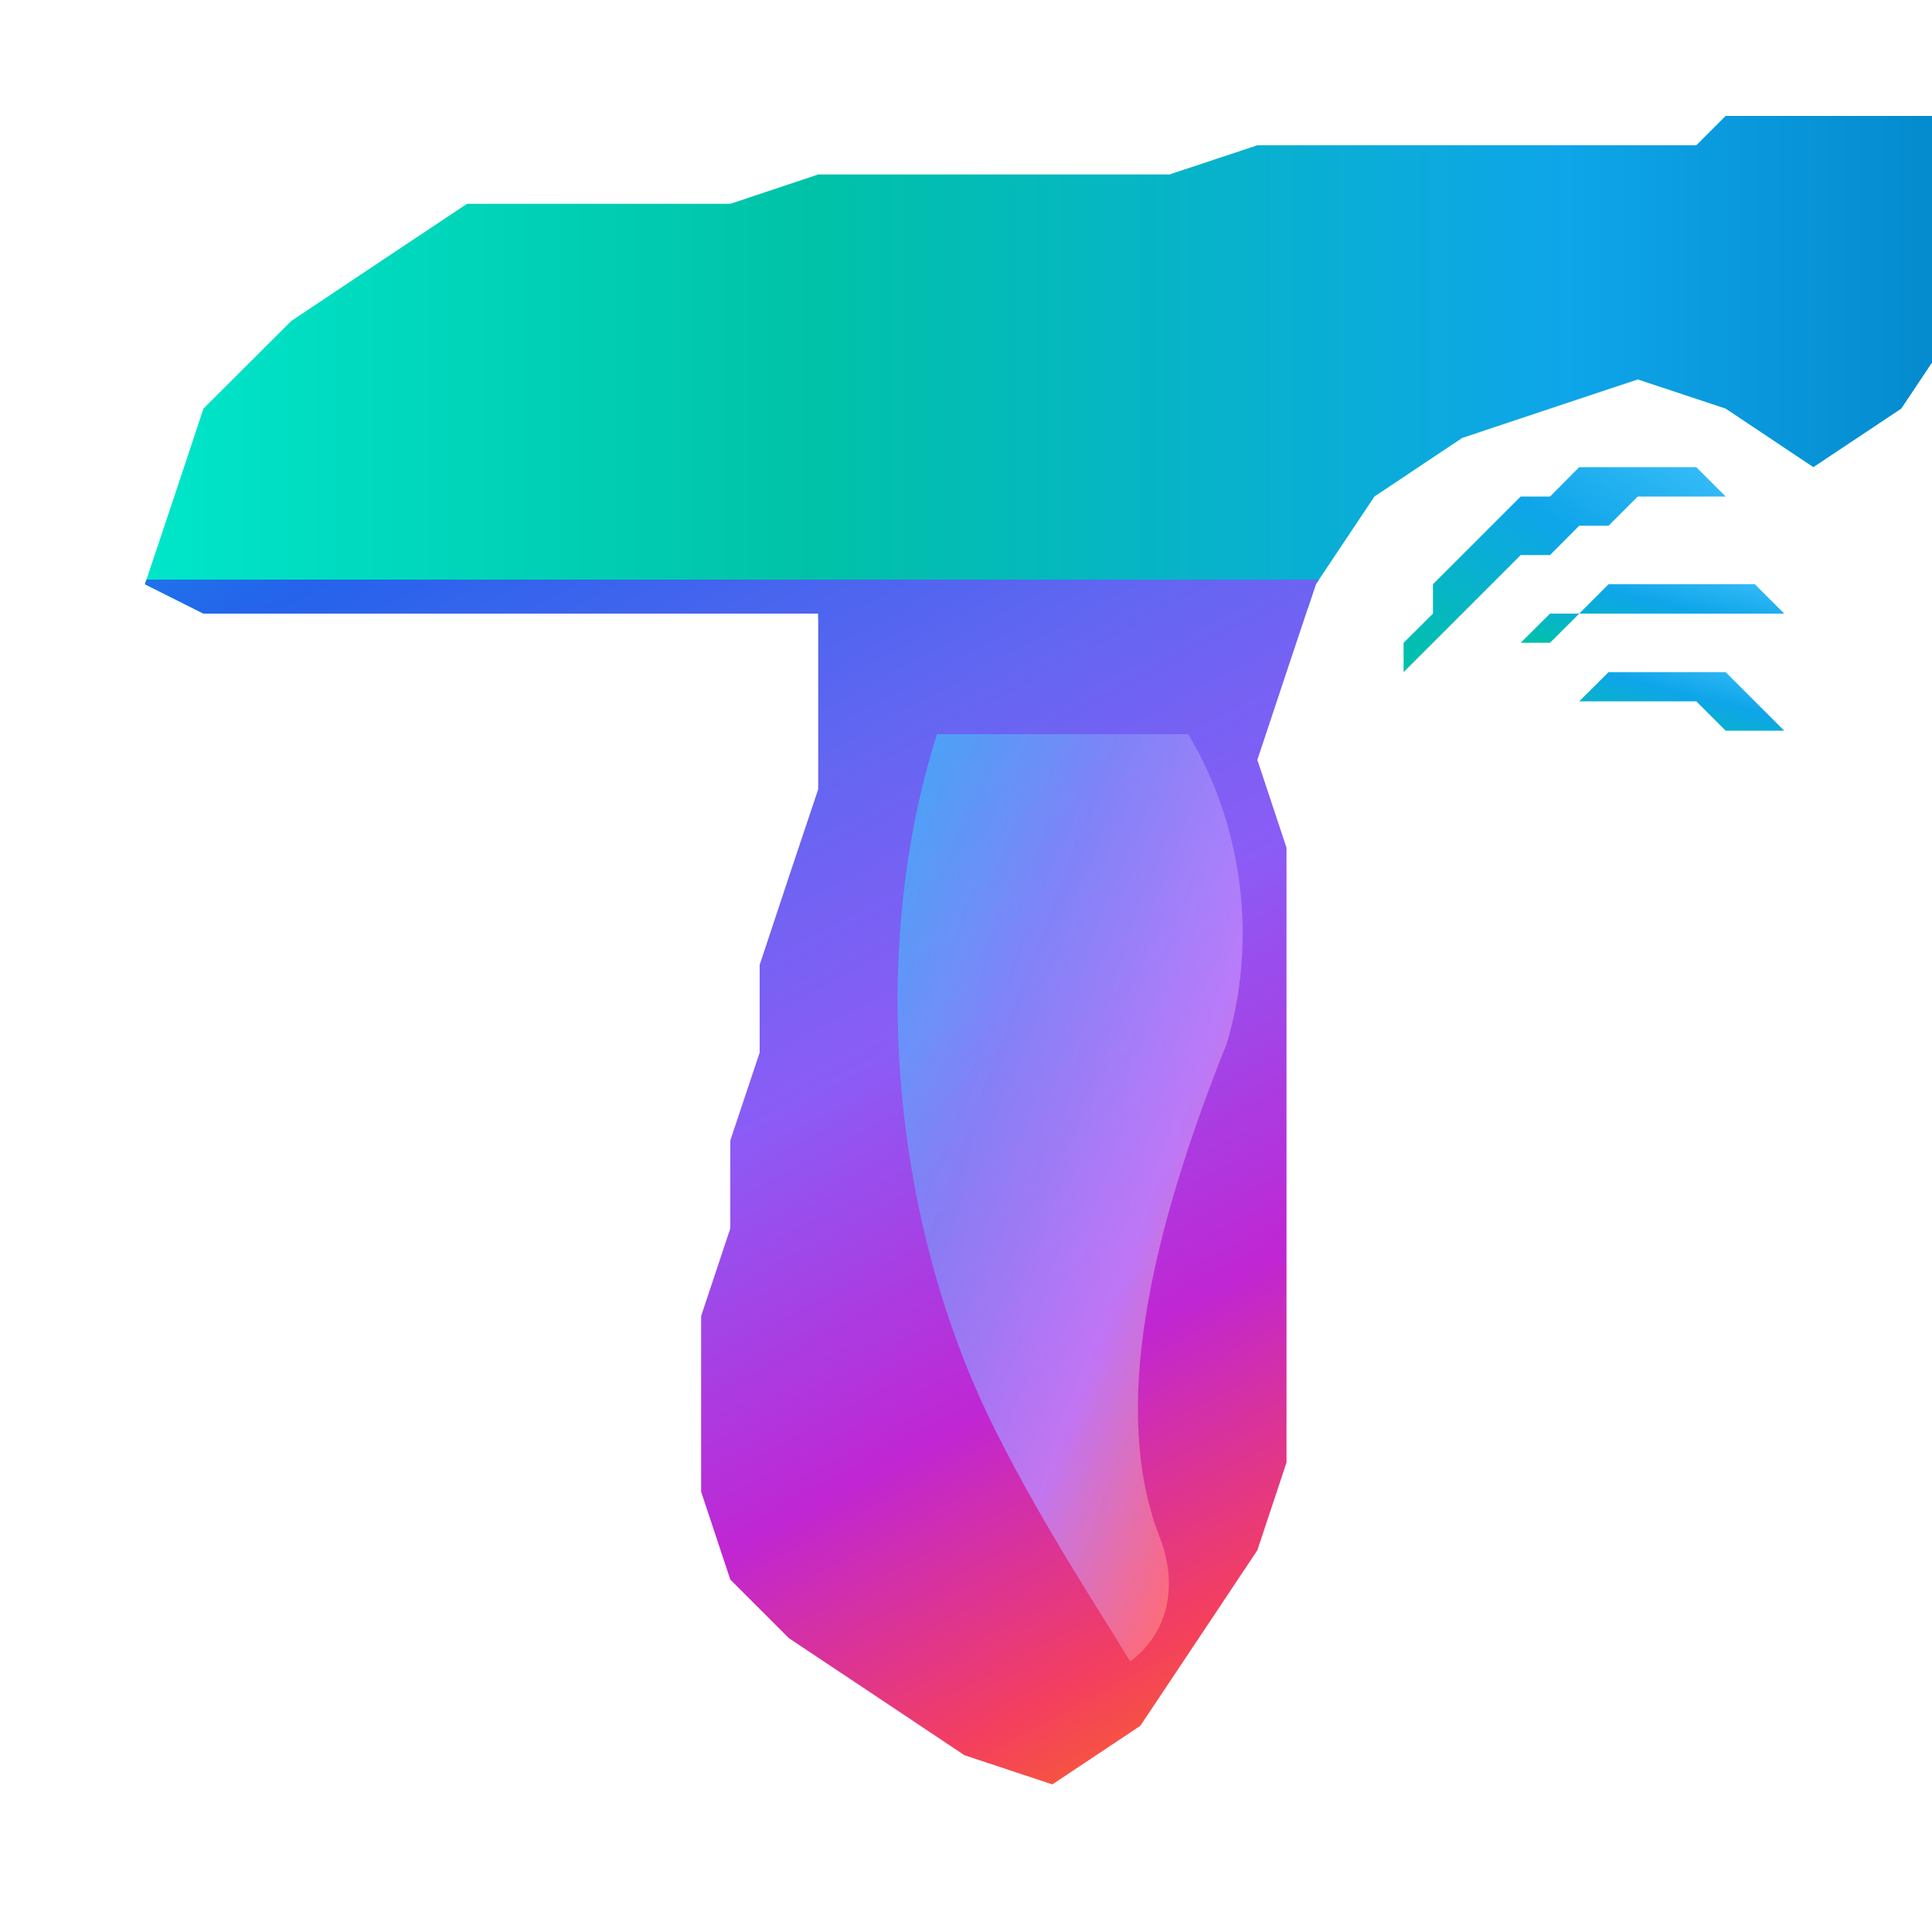
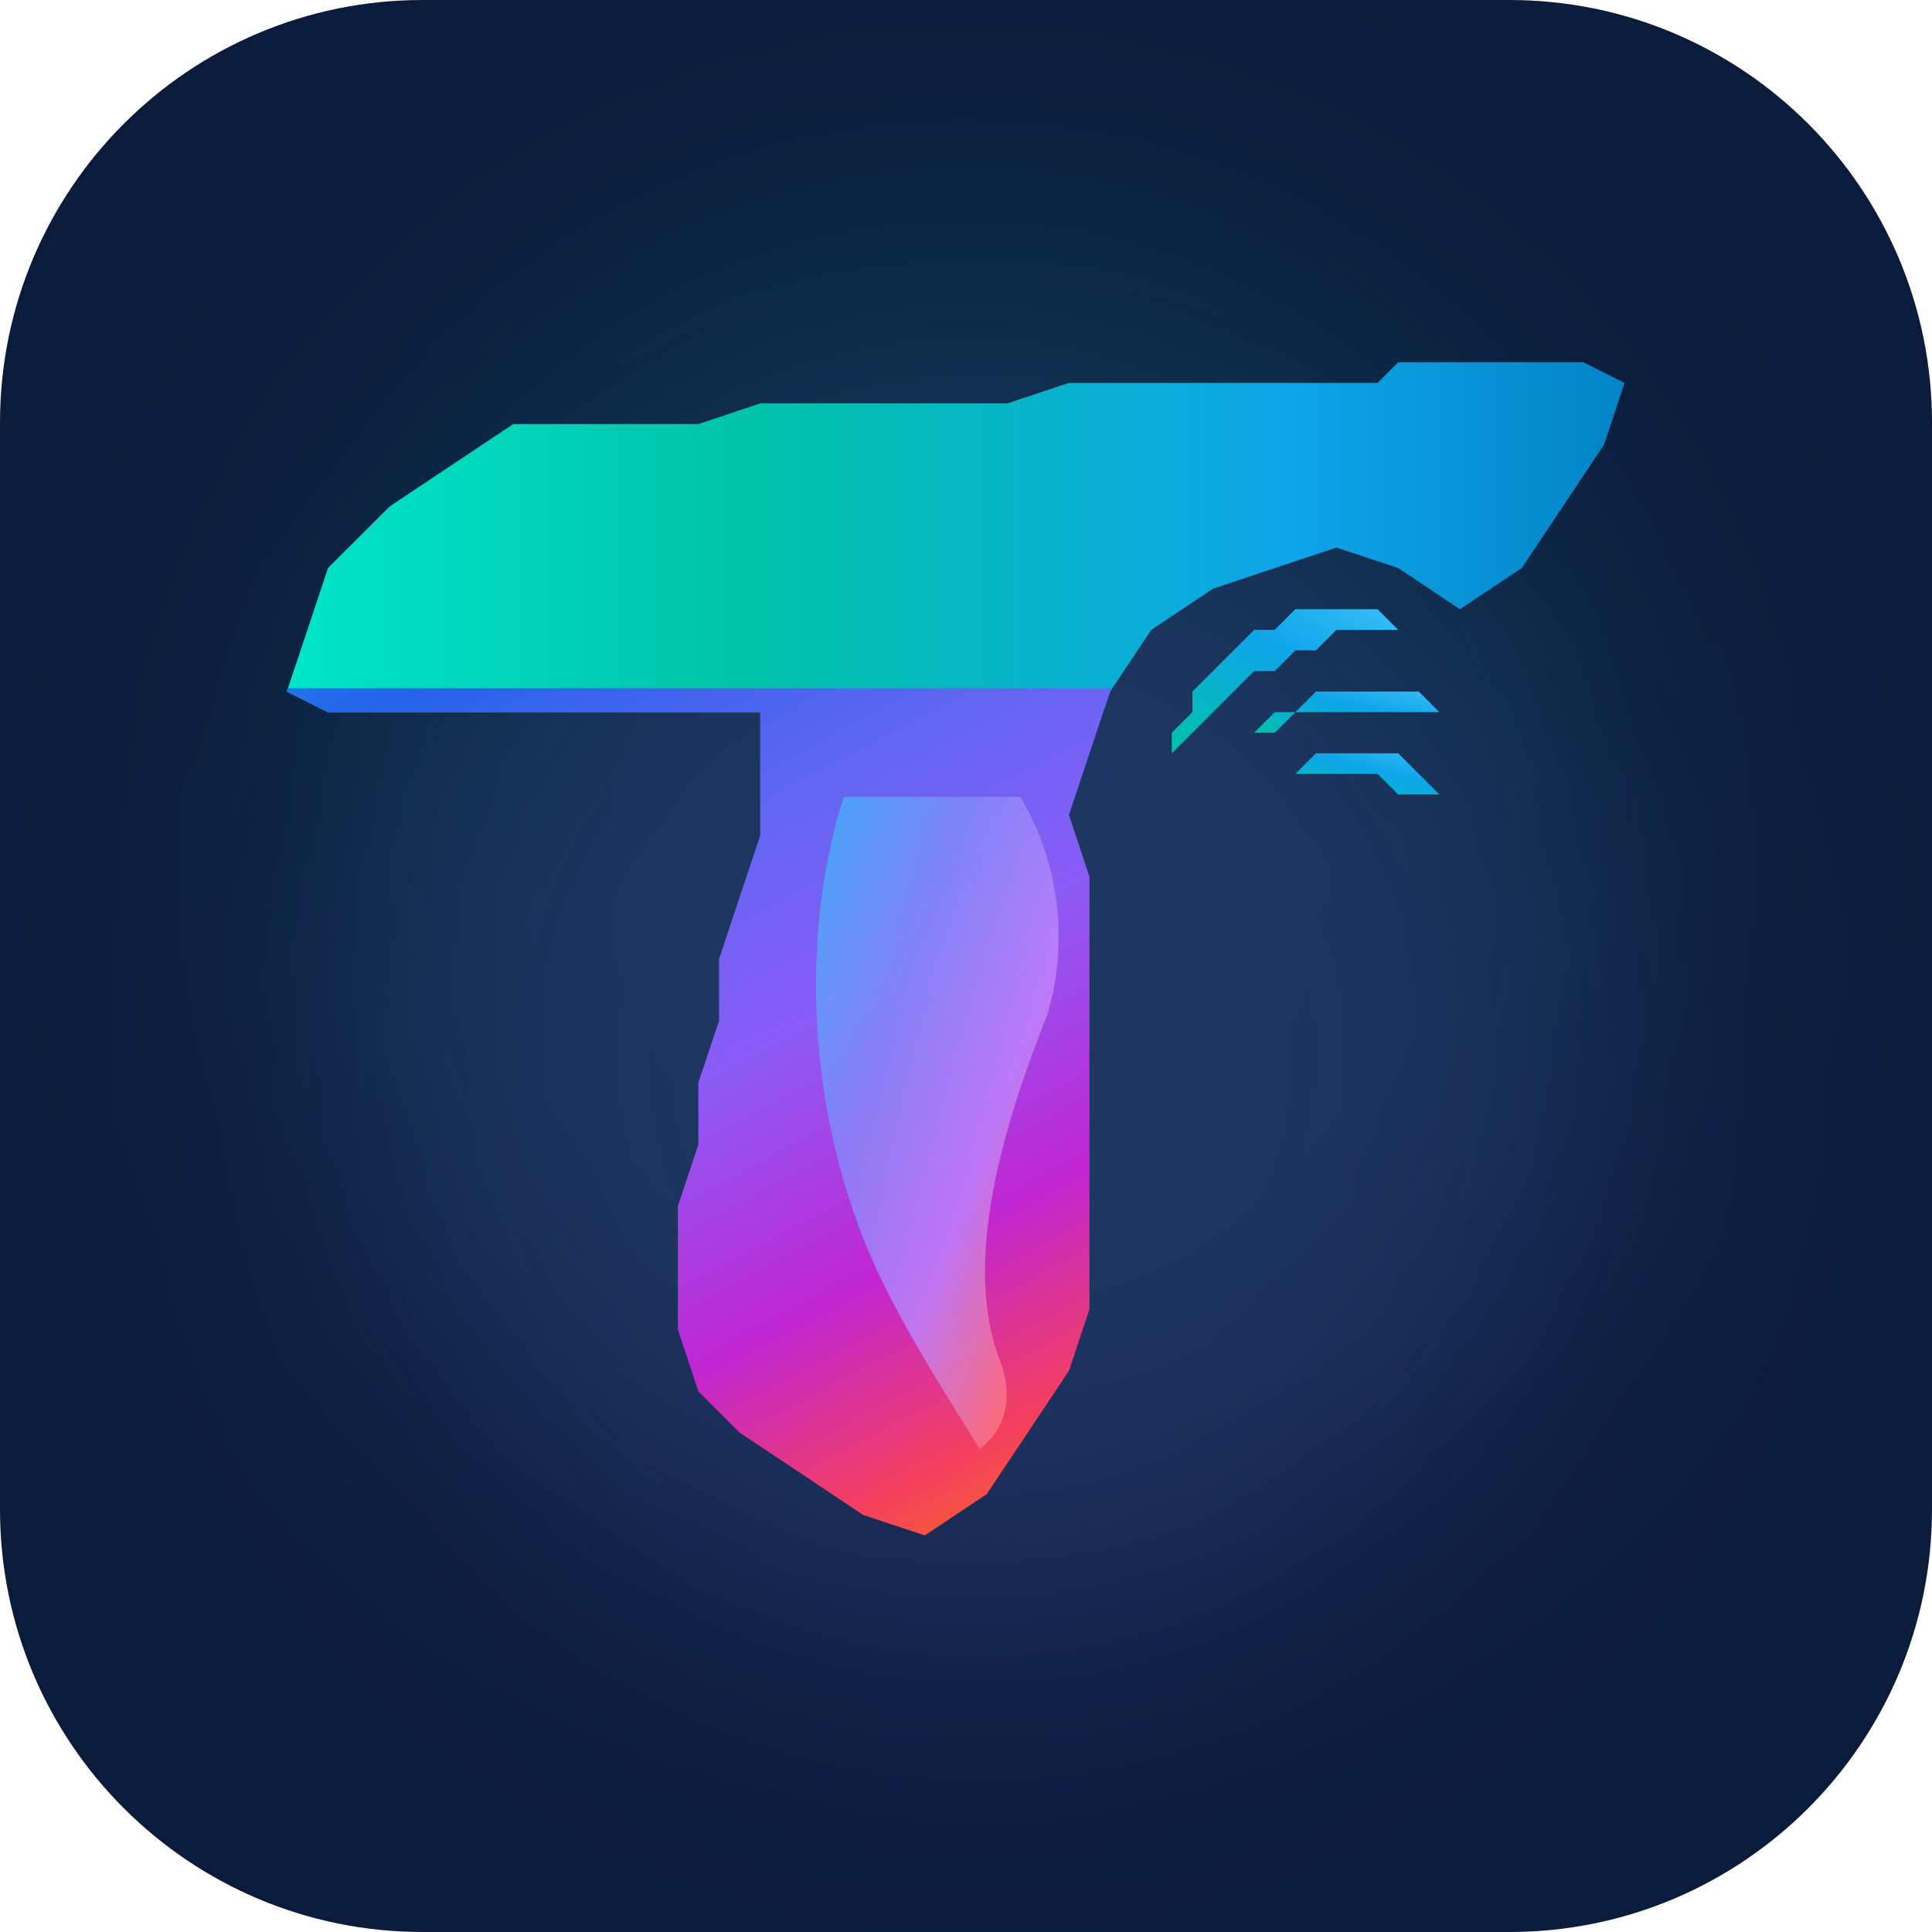
- <svg xmlns="http://www.w3.org/2000/svg" viewBox="0 0 100 100" width="120" height="120">
+ <svg xmlns="http://www.w3.org/2000/svg" viewBox="0 0 512 512" width="512" height="512">
  <defs>
-     <linearGradient id="sym-cbGrad" x1="0%" y1="0%" x2="100%" y2="0%">
+     <linearGradient id="app-cbGrad" x1="0%" y1="0%" x2="100%" y2="0%">
      <stop offset="0%" stop-color="#00E5C9" />
      <stop offset="35%" stop-color="#00C2A8" />
      <stop offset="75%" stop-color="#0EA5E9" />
      <stop offset="100%" stop-color="#0284C7" />
    </linearGradient>
-     <linearGradient id="sym-stemGrad" x1="15%" y1="0%" x2="75%" y2="100%">
+     <linearGradient id="app-stemGrad" x1="15%" y1="0%" x2="75%" y2="100%">
      <stop offset="0%" stop-color="#0EA5E9" />
      <stop offset="18%" stop-color="#2563EB" />
      <stop offset="38%" stop-color="#6366F1" />
      <stop offset="52%" stop-color="#8B5CF6" />
      <stop offset="70%" stop-color="#C026D3" />
      <stop offset="84%" stop-color="#F43F5E" />
      <stop offset="94%" stop-color="#F97316" />
      <stop offset="100%" stop-color="#F59E0B" />
    </linearGradient>
-     <linearGradient id="sym-foldGrad" x1="0%" y1="0%" x2="100%" y2="100%">
+     <linearGradient id="app-foldGrad" x1="0%" y1="0%" x2="100%" y2="100%">
      <stop offset="0%" stop-color="#38BDF8" stop-opacity="0.8" />
      <stop offset="32%" stop-color="#818CF8" stop-opacity="0.85" />
      <stop offset="62%" stop-color="#C084FC" stop-opacity="0.9" />
      <stop offset="85%" stop-color="#FB7185" stop-opacity="0.95" />
      <stop offset="100%" stop-color="#FBBF24" />
    </linearGradient>
-     <linearGradient id="sym-splashGrad" x1="0%" y1="100%" x2="100%" y2="0%">
+     <linearGradient id="app-splashGrad" x1="0%" y1="100%" x2="100%" y2="0%">
      <stop offset="0%" stop-color="#00C2A8" />
      <stop offset="60%" stop-color="#0EA5E9" />
      <stop offset="100%" stop-color="#38BDF8" />
    </linearGradient>
-     <linearGradient id="sym-textGrad" x1="0%" y1="0%" x2="100%" y2="0%">
+     <linearGradient id="app-textGrad" x1="0%" y1="0%" x2="100%" y2="0%">
      <stop offset="0%" stop-color="#FFFFFF" />
      <stop offset="100%" stop-color="#F8FAFC" />
    </linearGradient>
-     <clipPath id="sym-cbClip">
+     <clipPath id="app-cbClip">
      <path d="M 0 0 L 100 0 L 100 24.5 L 68 24.5 L 56 26 L 33 26 L 0 26 Z" />
    </clipPath>
-     <clipPath id="sym-stemClip">
+     <clipPath id="app-stemClip">
      <path d="M 0 24 L 100 24 L 100 90 L 0 90 Z" />
    </clipPath>
  </defs>
-   <g id="sym-symbol" transform="translate(7.5, 6)">
-     <path d="M 81.82 0.00 L 86.36 0.00 L 90.91 0.00 L 95.45 0.00 L 98.48 1.52 L 96.97 6.06 L 93.94 10.61 L 90.91 15.15 L 86.36 18.18 L 81.82 15.15 L 77.27 13.64 L 72.73 15.15 L 68.18 16.67 L 63.64 19.70 L 60.61 24.24 L 59.09 28.79 L 57.58 33.33 L 59.09 37.88 L 59.09 42.42 L 59.09 46.97 L 59.09 51.52 L 59.09 56.06 L 59.09 60.61 L 59.09 65.15 L 59.09 69.70 L 57.58 74.24 L 54.55 78.79 L 51.52 83.33 L 46.97 86.36 L 42.42 84.85 L 37.88 81.82 L 33.33 78.79 L 30.30 75.76 L 28.79 71.21 L 28.79 66.67 L 28.79 62.12 L 30.30 57.58 L 30.30 53.03 L 31.82 48.48 L 31.82 43.94 L 33.33 39.39 L 34.85 34.85 L 34.85 30.30 L 34.85 25.76 L 30.30 25.76 L 25.76 25.76 L 21.21 25.76 L 16.67 25.76 L 12.12 25.76 L 7.58 25.76 L 3.03 25.76 L 0.00 24.24 L 1.52 19.70 L 3.03 15.15 L 7.58 10.61 L 12.12 7.58 L 16.67 4.55 L 21.21 4.55 L 25.76 4.55 L 30.30 4.55 L 34.85 3.03 L 39.39 3.03 L 43.94 3.03 L 48.48 3.03 L 53.03 3.03 L 57.58 1.52 L 62.12 1.52 L 66.67 1.52 L 71.21 1.52 L 75.76 1.52 L 80.30 1.52 Z" fill="url(#sym-cbGrad)" clip-path="url(#sym-cbClip)" />
-     <path d="M 81.82 0.00 L 86.36 0.00 L 90.91 0.00 L 95.45 0.00 L 98.48 1.52 L 96.97 6.06 L 93.94 10.61 L 90.91 15.15 L 86.36 18.18 L 81.82 15.15 L 77.27 13.64 L 72.73 15.15 L 68.18 16.67 L 63.64 19.70 L 60.61 24.24 L 59.09 28.79 L 57.58 33.33 L 59.09 37.88 L 59.09 42.42 L 59.09 46.97 L 59.09 51.52 L 59.09 56.06 L 59.09 60.61 L 59.09 65.15 L 59.09 69.70 L 57.58 74.24 L 54.55 78.79 L 51.52 83.33 L 46.97 86.36 L 42.42 84.85 L 37.88 81.82 L 33.33 78.79 L 30.30 75.76 L 28.79 71.21 L 28.79 66.67 L 28.79 62.12 L 30.30 57.58 L 30.30 53.03 L 31.82 48.48 L 31.82 43.94 L 33.33 39.39 L 34.85 34.85 L 34.85 30.30 L 34.85 25.76 L 30.30 25.76 L 25.76 25.76 L 21.21 25.76 L 16.67 25.76 L 12.12 25.76 L 7.58 25.76 L 3.03 25.76 L 0.00 24.24 L 1.52 19.70 L 3.03 15.15 L 7.58 10.61 L 12.12 7.58 L 16.67 4.55 L 21.21 4.55 L 25.76 4.55 L 30.30 4.55 L 34.85 3.03 L 39.39 3.03 L 43.94 3.03 L 48.48 3.03 L 53.03 3.03 L 57.58 1.52 L 62.12 1.52 L 66.67 1.52 L 71.21 1.52 L 75.76 1.52 L 80.30 1.52 Z" fill="url(#sym-stemGrad)" clip-path="url(#sym-stemClip)" />
-     <path d="M 41 32 C 37.5 43, 38.5 57, 44 68 C 46.5 73, 49.5 77.5, 51 80 C 53 78.5, 53.5 76, 52.5 73.5 C 50 67, 52 58, 56 48 C 57.5 43, 57 37, 54 32 C 49 32, 45 32, 41 32 Z" fill="url(#sym-foldGrad)" opacity="0.92" />
-     <path d="M 74.24 18.18 L 75.76 18.18 L 77.27 18.18 L 78.79 18.18 L 80.30 18.18 L 81.82 19.70 L 80.30 19.70 L 78.79 19.70 L 77.27 19.70 L 75.76 21.21 L 74.24 21.21 L 72.73 22.73 L 71.21 22.73 L 69.70 24.24 L 68.18 25.76 L 66.67 27.27 L 65.15 28.79 L 65.15 27.27 L 66.67 25.76 L 66.67 24.24 L 68.18 22.73 L 69.70 21.21 L 71.21 19.70 L 72.73 19.70 Z" fill="url(#sym-splashGrad)" />
-     <path d="M 75.76 24.24 L 77.27 24.24 L 78.79 24.24 L 80.30 24.24 L 81.82 24.24 L 83.33 24.24 L 84.85 25.76 L 83.33 25.76 L 81.82 25.76 L 80.30 25.76 L 78.79 25.76 L 77.27 25.76 L 75.76 25.76 L 74.24 25.76 L 72.73 27.27 L 71.21 27.27 L 72.73 25.76 L 74.24 25.76 Z" fill="url(#sym-splashGrad)" />
-     <path d="M 75.76 28.79 L 77.27 28.79 L 78.79 28.79 L 80.30 28.79 L 81.82 28.79 L 83.33 30.30 L 84.85 31.82 L 83.33 31.82 L 81.82 31.82 L 80.30 30.30 L 78.79 30.30 L 77.27 30.30 L 75.76 30.30 L 74.24 30.30 L 72.73 30.30 L 74.24 30.30 Z" fill="url(#sym-splashGrad)" />
+   <rect width="512" height="512" rx="112" fill="#0B1B3B" />
+   <circle cx="256" cy="230" r="180" fill="#00C2A8" opacity="0.12" filter="blur(40px)" />
+   <circle cx="260" cy="280" r="160" fill="#8B5CF6" opacity="0.15" filter="blur(40px)" />
+   <g id="app-symbol" transform="translate(76, 96) scale(3.6)">
+     <path d="M 81.82 0.00 L 86.36 0.00 L 90.91 0.00 L 95.45 0.00 L 98.48 1.52 L 96.97 6.06 L 93.94 10.61 L 90.91 15.15 L 86.36 18.18 L 81.82 15.15 L 77.27 13.64 L 72.73 15.15 L 68.18 16.67 L 63.64 19.70 L 60.61 24.24 L 59.09 28.79 L 57.58 33.33 L 59.09 37.88 L 59.09 42.42 L 59.09 46.97 L 59.09 51.52 L 59.09 56.06 L 59.09 60.61 L 59.09 65.15 L 59.09 69.70 L 57.58 74.24 L 54.55 78.79 L 51.52 83.33 L 46.97 86.36 L 42.42 84.85 L 37.88 81.82 L 33.33 78.79 L 30.30 75.76 L 28.79 71.21 L 28.79 66.67 L 28.79 62.12 L 30.30 57.58 L 30.30 53.03 L 31.82 48.48 L 31.82 43.94 L 33.33 39.39 L 34.85 34.85 L 34.85 30.30 L 34.85 25.76 L 30.30 25.76 L 25.76 25.76 L 21.21 25.76 L 16.67 25.76 L 12.12 25.76 L 7.58 25.76 L 3.03 25.76 L 0.00 24.24 L 1.52 19.70 L 3.03 15.15 L 7.58 10.61 L 12.12 7.58 L 16.67 4.55 L 21.21 4.55 L 25.76 4.55 L 30.30 4.55 L 34.85 3.03 L 39.39 3.03 L 43.94 3.03 L 48.48 3.03 L 53.03 3.03 L 57.58 1.52 L 62.12 1.52 L 66.67 1.52 L 71.21 1.52 L 75.76 1.52 L 80.30 1.52 Z" fill="url(#app-cbGrad)" clip-path="url(#app-cbClip)" />
+     <path d="M 81.82 0.00 L 86.36 0.00 L 90.91 0.00 L 95.45 0.00 L 98.48 1.52 L 96.97 6.06 L 93.94 10.61 L 90.91 15.15 L 86.36 18.18 L 81.82 15.15 L 77.27 13.64 L 72.73 15.15 L 68.18 16.67 L 63.64 19.70 L 60.61 24.24 L 59.09 28.79 L 57.58 33.33 L 59.09 37.88 L 59.09 42.42 L 59.09 46.97 L 59.09 51.52 L 59.09 56.06 L 59.09 60.61 L 59.09 65.15 L 59.09 69.70 L 57.58 74.24 L 54.55 78.79 L 51.52 83.33 L 46.97 86.36 L 42.42 84.85 L 37.88 81.82 L 33.33 78.79 L 30.30 75.76 L 28.79 71.21 L 28.79 66.67 L 28.79 62.12 L 30.30 57.58 L 30.30 53.03 L 31.82 48.48 L 31.82 43.94 L 33.33 39.39 L 34.85 34.85 L 34.85 30.30 L 34.85 25.76 L 30.30 25.76 L 25.76 25.76 L 21.21 25.76 L 16.67 25.76 L 12.12 25.76 L 7.58 25.76 L 3.03 25.76 L 0.00 24.24 L 1.52 19.70 L 3.03 15.15 L 7.58 10.61 L 12.12 7.58 L 16.67 4.55 L 21.21 4.55 L 25.76 4.55 L 30.30 4.55 L 34.85 3.03 L 39.39 3.03 L 43.94 3.03 L 48.48 3.03 L 53.03 3.03 L 57.58 1.52 L 62.12 1.52 L 66.67 1.52 L 71.21 1.52 L 75.76 1.52 L 80.30 1.52 Z" fill="url(#app-stemGrad)" clip-path="url(#app-stemClip)" />
+     <path d="M 41 32 C 37.5 43, 38.5 57, 44 68 C 46.5 73, 49.5 77.5, 51 80 C 53 78.5, 53.5 76, 52.5 73.5 C 50 67, 52 58, 56 48 C 57.5 43, 57 37, 54 32 C 49 32, 45 32, 41 32 Z" fill="url(#app-foldGrad)" opacity="0.92" />
+     <path d="M 74.24 18.18 L 75.76 18.18 L 77.27 18.18 L 78.79 18.18 L 80.30 18.18 L 81.82 19.70 L 80.30 19.70 L 78.79 19.70 L 77.27 19.70 L 75.76 21.21 L 74.24 21.21 L 72.73 22.73 L 71.21 22.73 L 69.70 24.24 L 68.18 25.76 L 66.67 27.27 L 65.15 28.79 L 65.15 27.27 L 66.67 25.76 L 66.67 24.24 L 68.18 22.73 L 69.70 21.21 L 71.21 19.70 L 72.73 19.70 Z" fill="url(#app-splashGrad)" />
+     <path d="M 75.76 24.24 L 77.27 24.24 L 78.79 24.24 L 80.30 24.24 L 81.82 24.24 L 83.33 24.24 L 84.85 25.76 L 83.33 25.76 L 81.82 25.76 L 80.30 25.76 L 78.79 25.76 L 77.27 25.76 L 75.76 25.76 L 74.24 25.76 L 72.73 27.27 L 71.21 27.27 L 72.73 25.76 L 74.24 25.76 Z" fill="url(#app-splashGrad)" />
+     <path d="M 75.76 28.79 L 77.27 28.79 L 78.79 28.79 L 80.30 28.79 L 81.82 28.79 L 83.33 30.30 L 84.85 31.82 L 83.33 31.82 L 81.82 31.82 L 80.30 30.30 L 78.79 30.30 L 77.27 30.30 L 75.76 30.30 L 74.24 30.30 L 72.73 30.30 L 74.24 30.30 Z" fill="url(#app-splashGrad)" />
  </g>
</svg>
